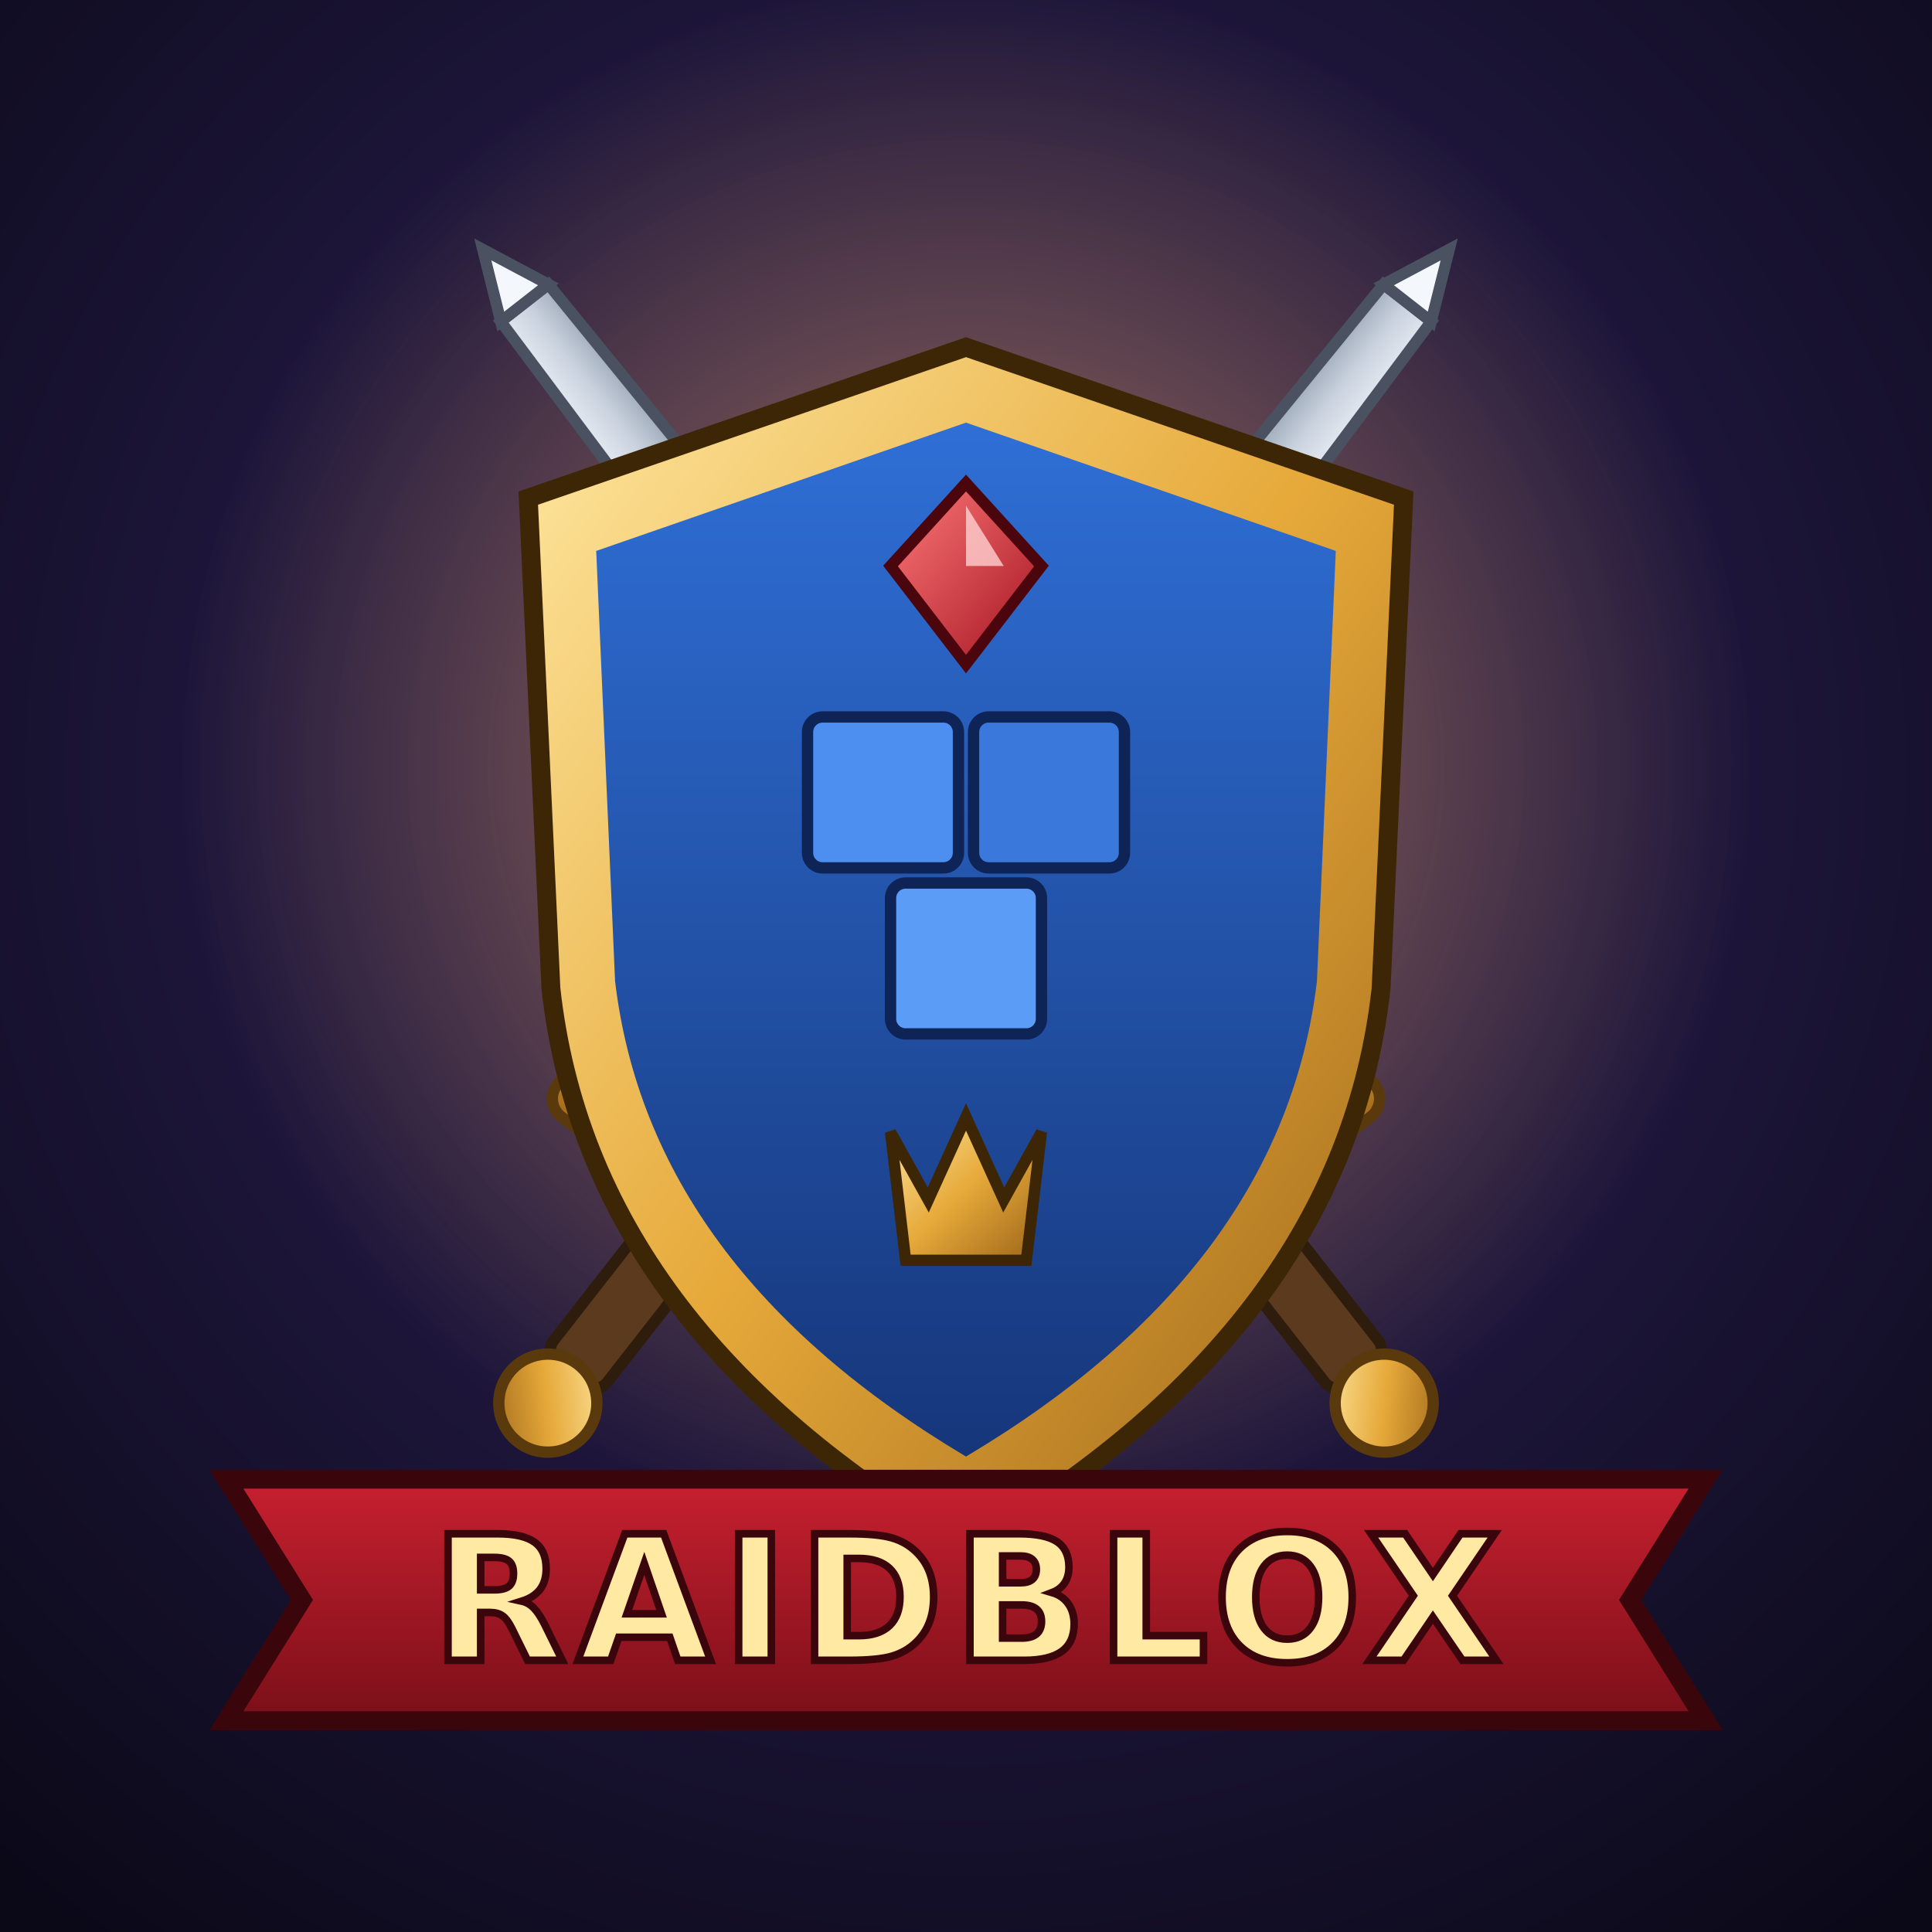
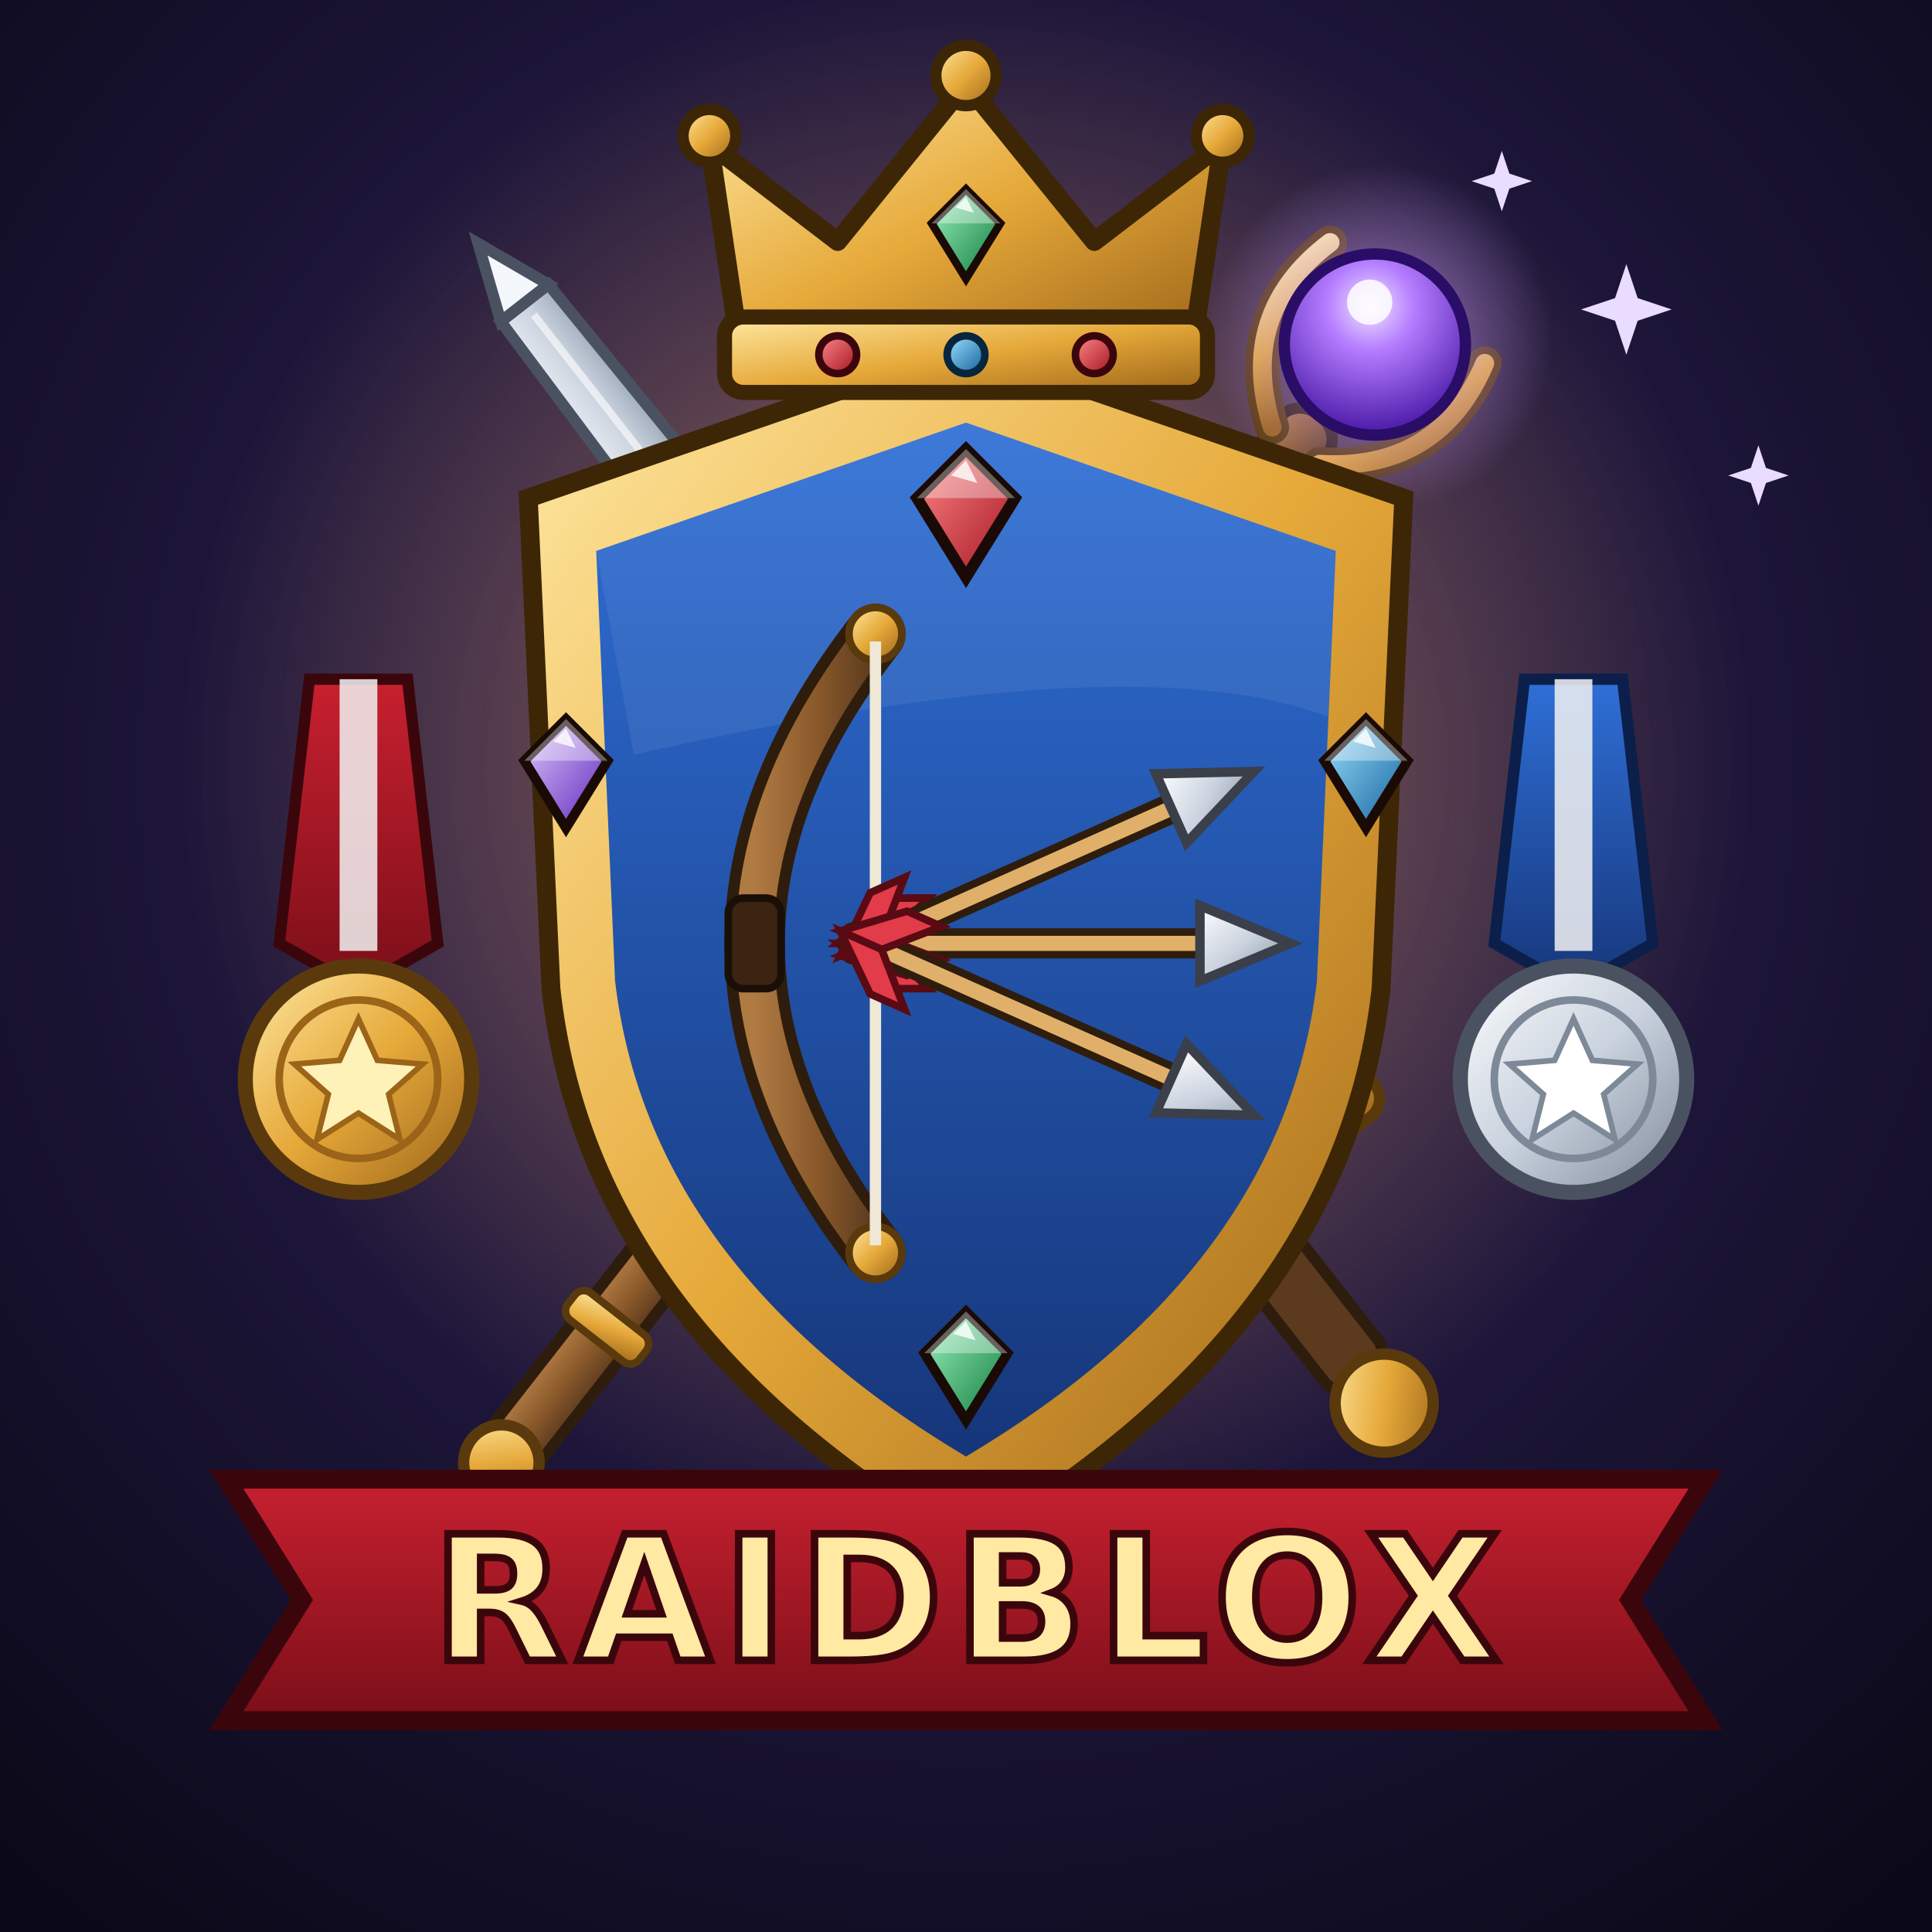
<svg xmlns="http://www.w3.org/2000/svg" width="512" height="512" viewBox="0 0 512 512">
  <defs>
    <radialGradient id="fondo" cx="50%" cy="40%" r="75%">
      <stop offset="0" stop-color="#3b2a6e" />
      <stop offset="0.55" stop-color="#1c1538" />
      <stop offset="1" stop-color="#0b0918" />
    </radialGradient>
    <radialGradient id="brillo" cx="50%" cy="45%" r="45%">
-       <stop offset="0" stop-color="#ffb347" stop-opacity="0.55" />
+       <stop offset="0" stop-color="#ffb347" stop-opacity="0.5" />
      <stop offset="1" stop-color="#ffb347" stop-opacity="0" />
    </radialGradient>
    <linearGradient id="escudo" x1="0" y1="0" x2="0" y2="1">
      <stop offset="0" stop-color="#2f6fd6" />
      <stop offset="1" stop-color="#16367a" />
    </linearGradient>
-     <linearGradient id="borde" x1="0" y1="0" x2="1" y2="1">
+     <linearGradient id="oro" x1="0" y1="0" x2="1" y2="1">
      <stop offset="0" stop-color="#ffe9a3" />
      <stop offset="0.5" stop-color="#e6a93a" />
      <stop offset="1" stop-color="#9c6418" />
+     </linearGradient>
+     <linearGradient id="plata" x1="0" y1="0" x2="1" y2="1">
+       <stop offset="0" stop-color="#ffffff" />
+       <stop offset="0.5" stop-color="#c9d2de" />
+       <stop offset="1" stop-color="#7d8898" />
    </linearGradient>
    <linearGradient id="hoja" x1="0" y1="0" x2="1" y2="0">
      <stop offset="0" stop-color="#f4f7fb" />
      <stop offset="0.5" stop-color="#c9d2de" />
      <stop offset="1" stop-color="#8794a6" />
    </linearGradient>
-     <linearGradient id="gema" x1="0" y1="0" x2="1" y2="1">
-       <stop offset="0" stop-color="#ff7a7a" />
+     <linearGradient id="madera" x1="0" y1="0" x2="1" y2="0">
+       <stop offset="0" stop-color="#b07a43" />
+       <stop offset="0.5" stop-color="#8b5a2b" />
+       <stop offset="1" stop-color="#5b3a1e" />
+     </linearGradient>
+     <radialGradient id="cristal" cx="35%" cy="35%" r="70%">
+       <stop offset="0" stop-color="#f1e6ff" />
+       <stop offset="0.35" stop-color="#b47cff" />
+       <stop offset="1" stop-color="#4b1aa8" />
+     </radialGradient>
+     <radialGradient id="aura" cx="50%" cy="50%" r="50%">
+       <stop offset="0" stop-color="#c79bff" stop-opacity="0.7" />
+       <stop offset="1" stop-color="#c79bff" stop-opacity="0" />
+     </radialGradient>
+     <linearGradient id="rubi" x1="0" y1="0" x2="1" y2="1">
+       <stop offset="0" stop-color="#ff8a8a" />
      <stop offset="1" stop-color="#a3121f" />
+     </linearGradient>
+     <linearGradient id="zafiro" x1="0" y1="0" x2="1" y2="1">
+       <stop offset="0" stop-color="#9fe3ff" />
+       <stop offset="1" stop-color="#0f5f9c" />
+     </linearGradient>
+     <linearGradient id="amatista" x1="0" y1="0" x2="1" y2="1">
+       <stop offset="0" stop-color="#e2ccff" />
+       <stop offset="1" stop-color="#5b23b8" />
+     </linearGradient>
+     <linearGradient id="esmeralda" x1="0" y1="0" x2="1" y2="1">
+       <stop offset="0" stop-color="#9ff5c0" />
+       <stop offset="1" stop-color="#0d7a3c" />
    </linearGradient>
    <linearGradient id="cinta" x1="0" y1="0" x2="0" y2="1">
      <stop offset="0" stop-color="#c8202f" />
      <stop offset="1" stop-color="#7a0f19" />
    </linearGradient>
+     <linearGradient id="cintaAzul" x1="0" y1="0" x2="0" y2="1">
+       <stop offset="0" stop-color="#2f6fd6" />
+       <stop offset="1" stop-color="#16367a" />
+     </linearGradient>
+     <g id="gema">
+       <polygon points="0,-17 13,-4 0,17 -13,-4" stroke="#1a0a06" stroke-width="3" />
+       <polygon points="0,-17 13,-4 0,-4 -13,-4" fill="#ffffff" opacity="0.35" />
+       <polygon points="-4,-10 0,-14 3,-8" fill="#ffffff" opacity="0.8" />
+     </g>
  </defs>
  <rect width="512" height="512" fill="url(#fondo)" />
  <circle cx="256" cy="225" r="230" fill="url(#brillo)" />
-   <g id="espada" transform="rotate(-38 256 230)">
+   <g transform="rotate(-38 256 230)">
    <polygon points="248,40 264,40 270,330 242,330" fill="url(#hoja)" stroke="#4a5262" stroke-width="3" />
-     <polygon points="256,22 248,40 264,40" fill="#f4f7fb" stroke="#4a5262" stroke-width="3" />
-     <rect x="206" y="330" width="100" height="18" rx="6" fill="url(#borde)" stroke="#5a3a0c" stroke-width="3" />
+     <line x1="256" y1="44" x2="256" y2="326" stroke="#ffffff" stroke-width="2" opacity="0.6" />
+     <polygon points="256,20 248,40 264,40" fill="#f4f7fb" stroke="#4a5262" stroke-width="3" />
+     <rect x="206" y="330" width="100" height="18" rx="6" fill="url(#oro)" stroke="#5a3a0c" stroke-width="3" />
    <rect x="247" y="348" width="18" height="52" rx="4" fill="#5b3a1e" stroke="#2e1d0d" stroke-width="3" />
-     <circle cx="256" cy="410" r="13" fill="url(#borde)" stroke="#5a3a0c" stroke-width="3" />
+     <circle cx="256" cy="410" r="13" fill="url(#oro)" stroke="#5a3a0c" stroke-width="3" />
  </g>
-   <use href="#espada" transform="translate(512 0) scale(-1 1)" />
-   <path d="M256 92 L372 132 L366 262 Q356 352 256 410 Q156 352 146 262 L140 132 Z" fill="url(#borde)" stroke="#3d2606" stroke-width="5" />
+   <g transform="rotate(38 256 230)">
+     <rect x="248" y="78" width="16" height="352" rx="7" fill="url(#madera)" stroke="#2e1d0d" stroke-width="3" />
+     <rect x="244" y="150" width="24" height="9" rx="3" fill="url(#oro)" stroke="#5a3a0c" stroke-width="2" />
+     <rect x="244" y="380" width="24" height="9" rx="3" fill="url(#oro)" stroke="#5a3a0c" stroke-width="2" />
+     <circle cx="256" cy="430" r="10" fill="url(#oro)" stroke="#5a3a0c" stroke-width="3" />
+     <path d="M248 88 Q222 70 230 40" fill="none" stroke="#5a3a0c" stroke-width="9" stroke-linecap="round" />
+     <path d="M264 88 Q290 70 282 40" fill="none" stroke="#5a3a0c" stroke-width="9" stroke-linecap="round" />
+     <path d="M248 88 Q222 70 230 40" fill="none" stroke="url(#oro)" stroke-width="5" stroke-linecap="round" />
+     <path d="M264 88 Q290 70 282 40" fill="none" stroke="url(#oro)" stroke-width="5" stroke-linecap="round" />
+     <circle cx="256" cy="52" r="46" fill="url(#aura)" />
+     <circle cx="256" cy="54" r="24" fill="url(#cristal)" stroke="#2a0d66" stroke-width="3" />
+     <circle cx="248" cy="46" r="6" fill="#ffffff" opacity="0.85" />
+   </g>
+   <g fill="#e9dcff">
+     <path d="M431 70 l3 9 9 3 -9 3 -3 9 -3 -9 -9 -3 9 -3z" />
+     <path d="M466 118 l2 6 6 2 -6 2 -2 6 -2 -6 -6 -2 6 -2z" />
+     <path d="M398 40 l2 6 6 2 -6 2 -2 6 -2 -6 -6 -2 6 -2z" />
+   </g>
+   <g>
+     <polygon points="82,180 108,180 116,250 95,262 74,250" fill="url(#cinta)" stroke="#3a060c" stroke-width="3" />
+     <rect x="90" y="180" width="10" height="72" fill="#f2f2f2" opacity="0.85" />
+     <circle cx="95" cy="286" r="30" fill="url(#oro)" stroke="#5a3a0c" stroke-width="4" />
+     <circle cx="95" cy="286" r="21" fill="none" stroke="#9c6418" stroke-width="2" />
+     <path d="M95 270 l5 11 12 1 -9 8 3 12 -11 -7 -11 7 3 -12 -9 -8 12 -1z" fill="#fff2b8" stroke="#9c6418" stroke-width="1.5" />
+   </g>
+   <g>
+     <polygon points="404,180 430,180 438,250 417,262 396,250" fill="url(#cintaAzul)" stroke="#0b1f4a" stroke-width="3" />
+     <rect x="412" y="180" width="10" height="72" fill="#f2f2f2" opacity="0.85" />
+     <circle cx="417" cy="286" r="30" fill="url(#plata)" stroke="#4a5262" stroke-width="4" />
+     <circle cx="417" cy="286" r="21" fill="none" stroke="#7d8898" stroke-width="2" />
+     <path d="M417 270 l5 11 12 1 -9 8 3 12 -11 -7 -11 7 3 -12 -9 -8 12 -1z" fill="#ffffff" stroke="#7d8898" stroke-width="1.5" />
+   </g>
+   <path d="M256 92 L372 132 L366 262 Q356 352 256 410 Q156 352 146 262 L140 132 Z" fill="url(#oro)" stroke="#3d2606" stroke-width="5" />
  <path d="M256 112 L354 146 L349 260 Q340 336 256 386 Q172 336 163 260 L158 146 Z" fill="url(#escudo)" />
-   <g stroke="#0e2457" stroke-width="3">
-     <rect x="214" y="190" width="40" height="40" rx="4" fill="#4d8ff0" />
-     <rect x="258" y="190" width="40" height="40" rx="4" fill="#3a78dc" />
-     <rect x="236" y="234" width="40" height="40" rx="4" fill="#5b9cf6" />
+   <path d="M256 112 L354 146 L352 190 Q300 170 168 200 L158 146 Z" fill="#ffffff" opacity="0.07" />
+   <g>
+     <path d="M232 168 Q168 250 232 332" fill="none" stroke="#2e1d0d" stroke-width="16" stroke-linecap="round" />
+     <path d="M232 168 Q168 250 232 332" fill="none" stroke="url(#madera)" stroke-width="10" stroke-linecap="round" />
+     <circle cx="232" cy="168" r="7" fill="url(#oro)" stroke="#5a3a0c" stroke-width="2" />
+     <circle cx="232" cy="332" r="7" fill="url(#oro)" stroke="#5a3a0c" stroke-width="2" />
+     <rect x="193" y="238" width="14" height="24" rx="4" fill="#3b2412" stroke="#1a0f06" stroke-width="2" />
+     <line x1="232" y1="170" x2="232" y2="330" stroke="#efe8d6" stroke-width="3" />
+     <g id="flecha">
+       <line x1="226" y1="250" x2="318" y2="250" stroke="#2e1d0d" stroke-width="8" stroke-linecap="round" />
+       <line x1="226" y1="250" x2="318" y2="250" stroke="#e0b06a" stroke-width="4" stroke-linecap="round" />
+       <polygon points="318,240 342,250 318,260" fill="url(#plata)" stroke="#3a3f4a" stroke-width="2.5" />
+       <polygon points="222,250 236,238 246,238 234,250" fill="#e23b4a" stroke="#5a0a12" stroke-width="2" />
+       <polygon points="222,250 236,262 246,262 234,250" fill="#e23b4a" stroke="#5a0a12" stroke-width="2" />
+     </g>
+     <use href="#flecha" transform="rotate(-24 230 250)" />
+     <use href="#flecha" transform="rotate(24 230 250)" />
  </g>
-   <polygon points="256,128 276,150 256,176 236,150" fill="url(#gema)" stroke="#4a060c" stroke-width="3" />
-   <polygon points="256,134 266,150 256,150" fill="#ffd0d0" opacity="0.8" />
-   <polygon points="236,300 246,318 256,296 266,318 276,300 272,334 240,334" fill="url(#borde)" stroke="#3d2606" stroke-width="3" />
+   <use href="#gema" transform="translate(256 136)" fill="url(#rubi)" />
+   <use href="#gema" transform="translate(150 205) scale(0.85)" fill="url(#amatista)" />
+   <use href="#gema" transform="translate(362 205) scale(0.85)" fill="url(#zafiro)" />
+   <use href="#gema" transform="translate(256 362) scale(0.85)" fill="url(#esmeralda)" />
+   <g>
+     <path d="M196 92 L188 38 L222 64 L256 22 L290 64 L324 38 L316 92 Z" fill="url(#oro)" stroke="#3d2606" stroke-width="5" stroke-linejoin="round" />
+     <rect x="192" y="84" width="128" height="20" rx="5" fill="url(#oro)" stroke="#3d2606" stroke-width="4" />
+     <circle cx="188" cy="36" r="7" fill="url(#oro)" stroke="#3d2606" stroke-width="3" />
+     <circle cx="256" cy="20" r="8" fill="url(#oro)" stroke="#3d2606" stroke-width="3" />
+     <circle cx="324" cy="36" r="7" fill="url(#oro)" stroke="#3d2606" stroke-width="3" />
+     <use href="#gema" transform="translate(256 62) scale(0.7)" fill="url(#esmeralda)" />
+     <circle cx="222" cy="94" r="5" fill="url(#rubi)" stroke="#3a060c" stroke-width="2" />
+     <circle cx="256" cy="94" r="5" fill="url(#zafiro)" stroke="#06263d" stroke-width="2" />
+     <circle cx="290" cy="94" r="5" fill="url(#rubi)" stroke="#3a060c" stroke-width="2" />
+   </g>
  <path d="M60 392 L452 392 L432 424 L452 456 L60 456 L80 424 Z" fill="url(#cinta)" stroke="#3a060c" stroke-width="5" />
  <text x="256" y="440" text-anchor="middle" font-family="DejaVu Sans, Arial, sans-serif" font-weight="bold" font-size="46" fill="#ffe9a3" stroke="#3a060c" stroke-width="2" letter-spacing="3">RAIDBLOX</text>
</svg>
